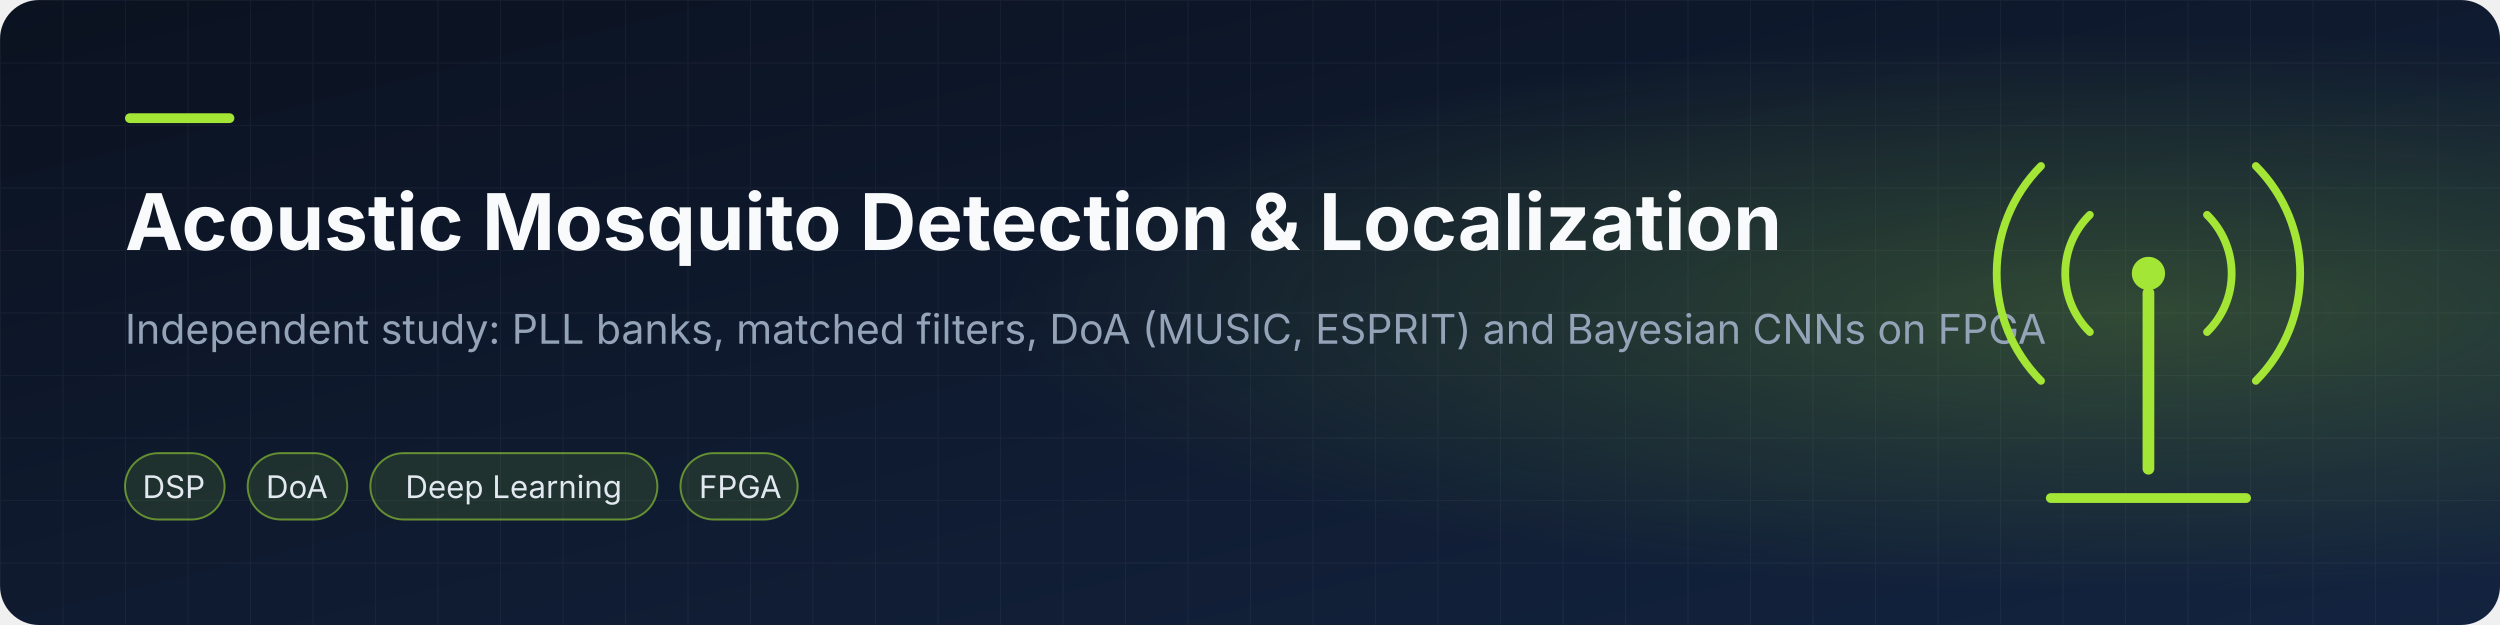
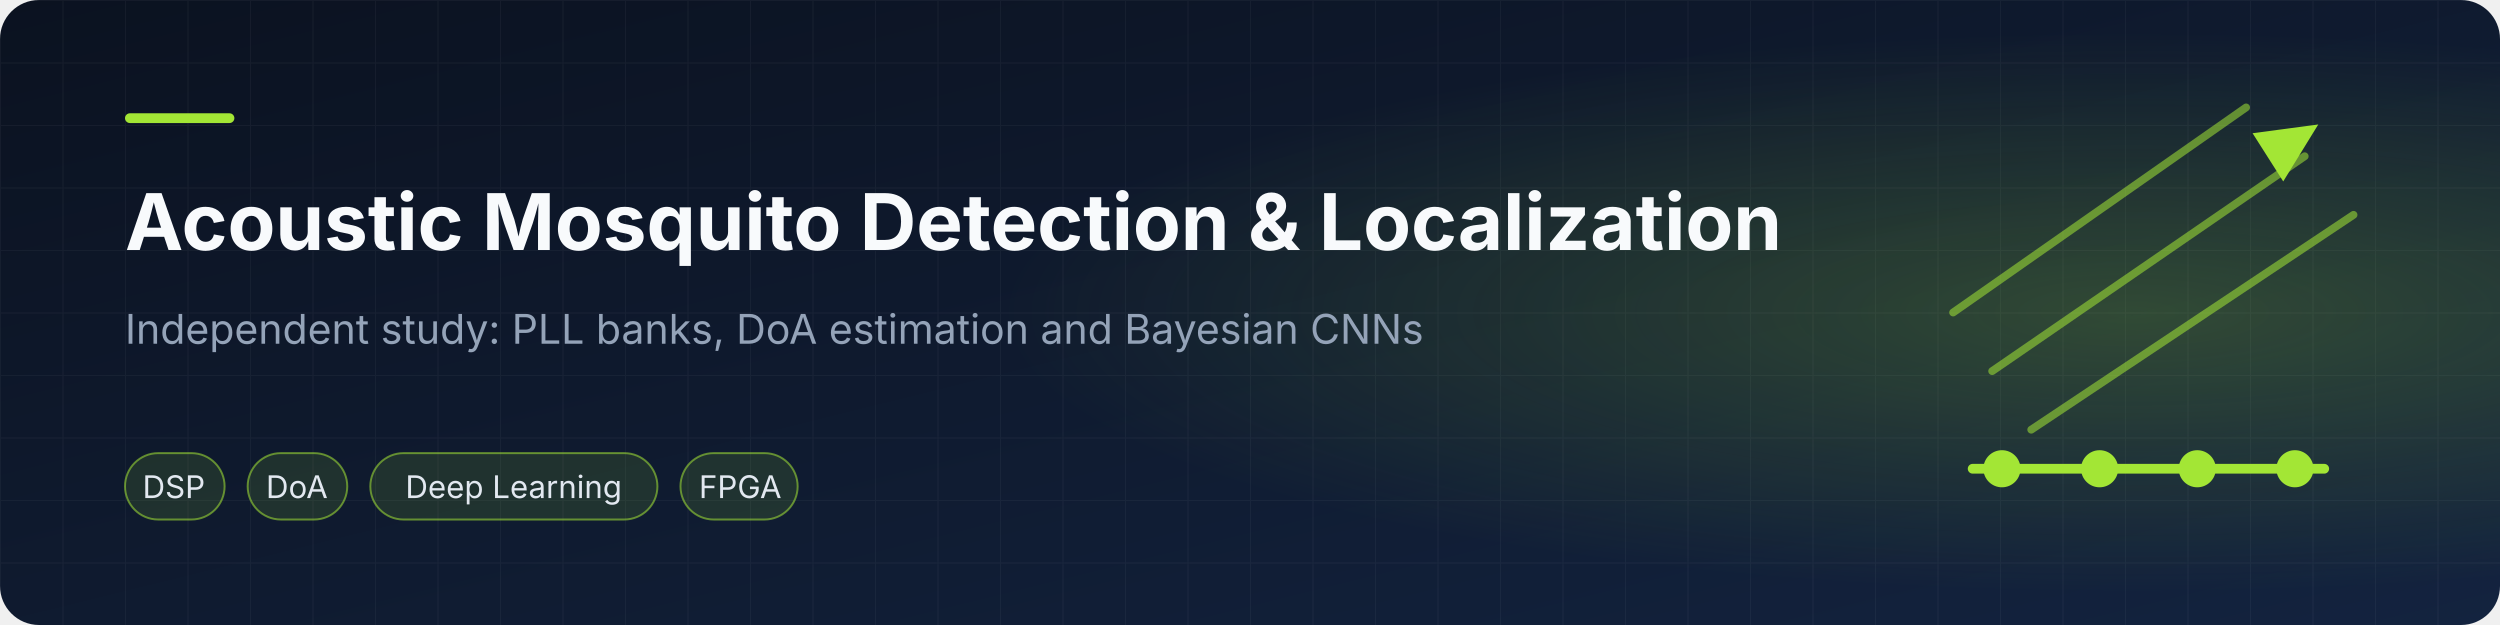
<svg xmlns="http://www.w3.org/2000/svg" width="1280" height="320" viewBox="0 0 1280 320" role="img" aria-label="Acoustic Mosquito Detection &amp; Localization">
  <defs>
    <linearGradient id="bg" x1="0" y1="0" x2="1" y2="1">
      <stop offset="0" stop-color="#0b1220" />
      <stop offset="1" stop-color="#13233f" />
    </linearGradient>
    <pattern id="grid" width="32" height="32" patternUnits="userSpaceOnUse">
      <path d="M32 0H0V32" fill="none" stroke="#ffffff" stroke-opacity=".04" />
    </pattern>
    <radialGradient id="glow" cx=".85" cy=".5" r=".45">
      <stop offset="0" stop-color="#a3e635" stop-opacity=".22" />
      <stop offset="1" stop-color="#a3e635" stop-opacity="0" />
    </radialGradient>
  </defs>
  <rect width="1280" height="320" rx="20" fill="url(#bg)" />
  <rect width="1280" height="320" rx="20" fill="url(#grid)" />
  <rect width="1280" height="320" rx="20" fill="url(#glow)" />
  <rect x="64" y="58" width="56" height="5" rx="2.5" fill="#a3e635" />
  <g font-family="Segoe UI, Inter, Helvetica Neue, Arial, sans-serif">
    <text x="64" y="128" font-size="40" font-weight="700" fill="#f8fafc">Acoustic Mosquito Detection &amp; Localization</text>
-     <text x="64" y="176" font-size="21" fill="#94a3b8">Independent study: PLL banks, matched filters, DoA (MUSIC, ESPRIT) and Bayesian CNNs on FPGA</text>
+     <text x="64" y="176" font-size="21" fill="#94a3b8">Independent study: PLL banks, DoA estimation and Bayesian CNNs</text>
    <rect x="64" y="232" width="51" height="34" rx="17" fill="#a3e635" fill-opacity=".12" stroke="#a3e635" stroke-opacity=".55" />
    <text x="89" y="255" font-size="16" fill="#e2e8f0" text-anchor="middle">DSP</text>
    <rect x="126.8" y="232" width="51" height="34" rx="17" fill="#a3e635" fill-opacity=".12" stroke="#a3e635" stroke-opacity=".55" />
    <text x="152" y="255" font-size="16" fill="#e2e8f0" text-anchor="middle">DoA</text>
    <rect x="189.6" y="232" width="147" height="34" rx="17" fill="#a3e635" fill-opacity=".12" stroke="#a3e635" stroke-opacity=".55" />
    <text x="263" y="255" font-size="16" fill="#e2e8f0" text-anchor="middle">Deep Learning</text>
    <rect x="348.4" y="232" width="60" height="34" rx="17" fill="#a3e635" fill-opacity=".12" stroke="#a3e635" stroke-opacity=".55" />
    <text x="379" y="255" font-size="16" fill="#e2e8f0" text-anchor="middle">FPGA</text>
  </g>
  <g transform="translate(980 40)" stroke="#a3e635" fill="#a3e635" stroke-linecap="round" font-family="Segoe UI, Arial, sans-serif">
-     <path d="M120 200 v-90" stroke-width="6" />
-     <circle cx="120" cy="100" r="8" />
-     <path d="M90 70 a42 42 0 0 0 0 60 M150 70 a42 42 0 0 1 0 60 M65 45 a78 78 0 0 0 0 110 M175 45 a78 78 0 0 1 0 110" fill="none" stroke-width="4" />
-     <path d="M70 215 h100" stroke-width="5" />
+     <path d="M30 200 H210" stroke-width="5" />
+     <circle cx="45" cy="200" r="9" />
+     <circle cx="95" cy="200" r="9" />
+     <circle cx="145" cy="200" r="9" />
+     <circle cx="195" cy="200" r="9" />
+     <path d="M40 150 L200 40 M20 120 L170 15 M60 180 L225 70" stroke-width="4" opacity=".55" />
+     <path d="M205 25 l-30 4 l14 22 z" stroke-width="2" />
  </g>
</svg>
